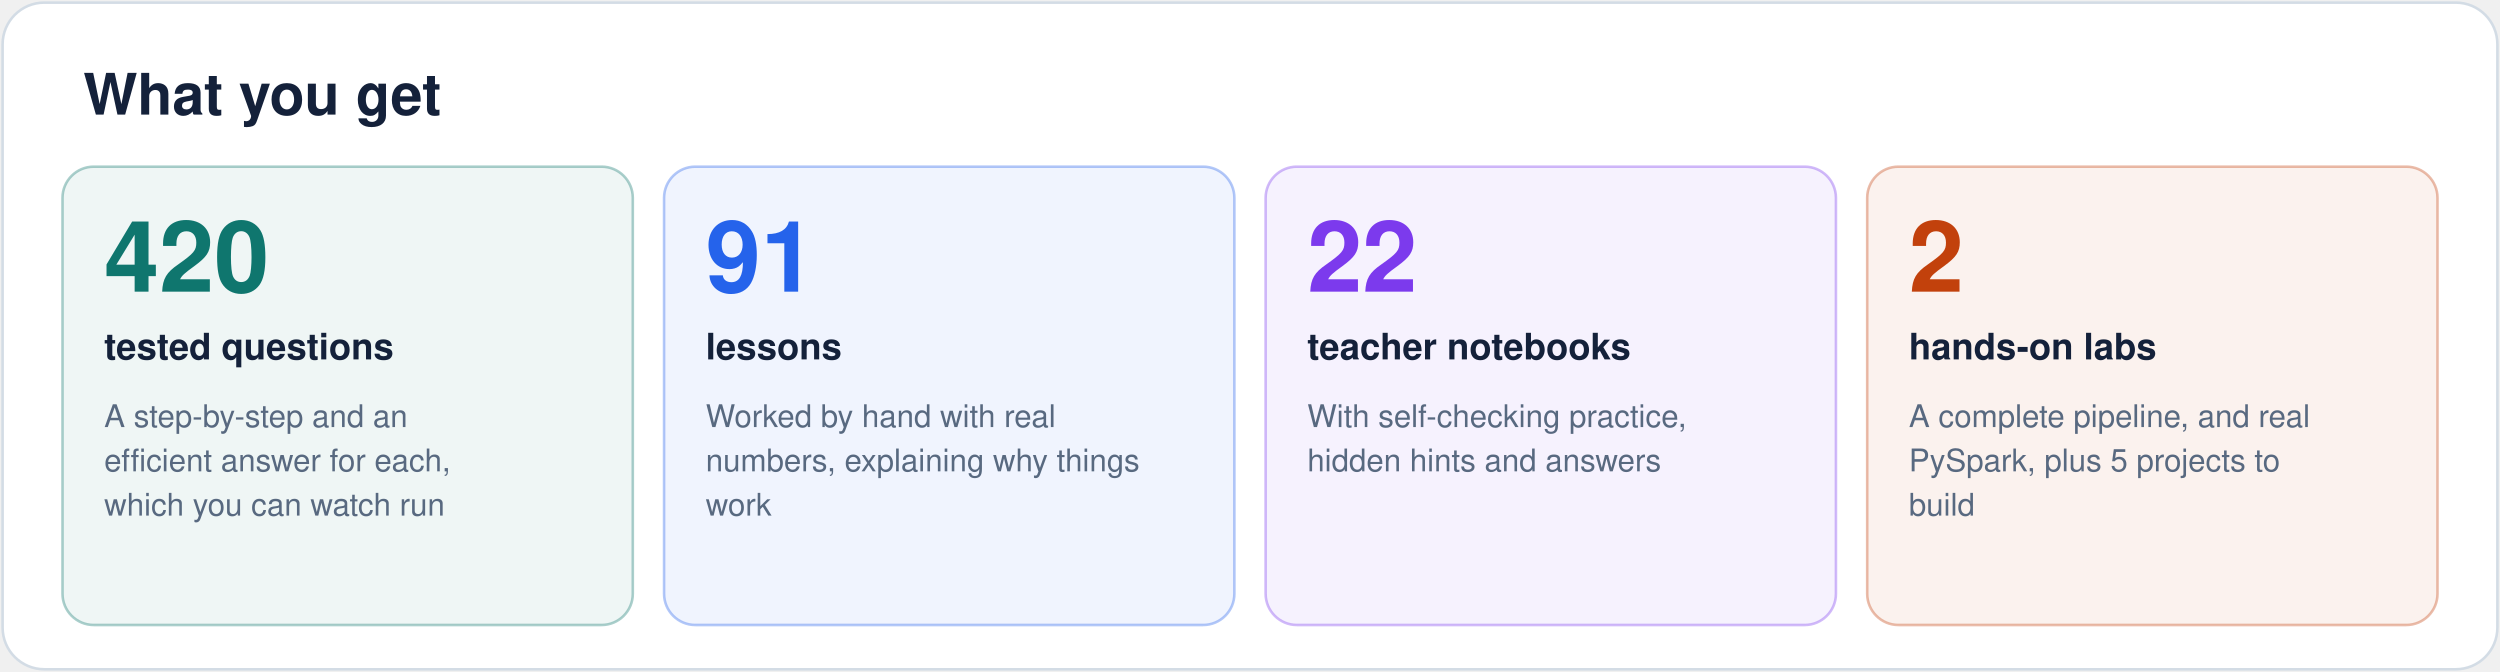
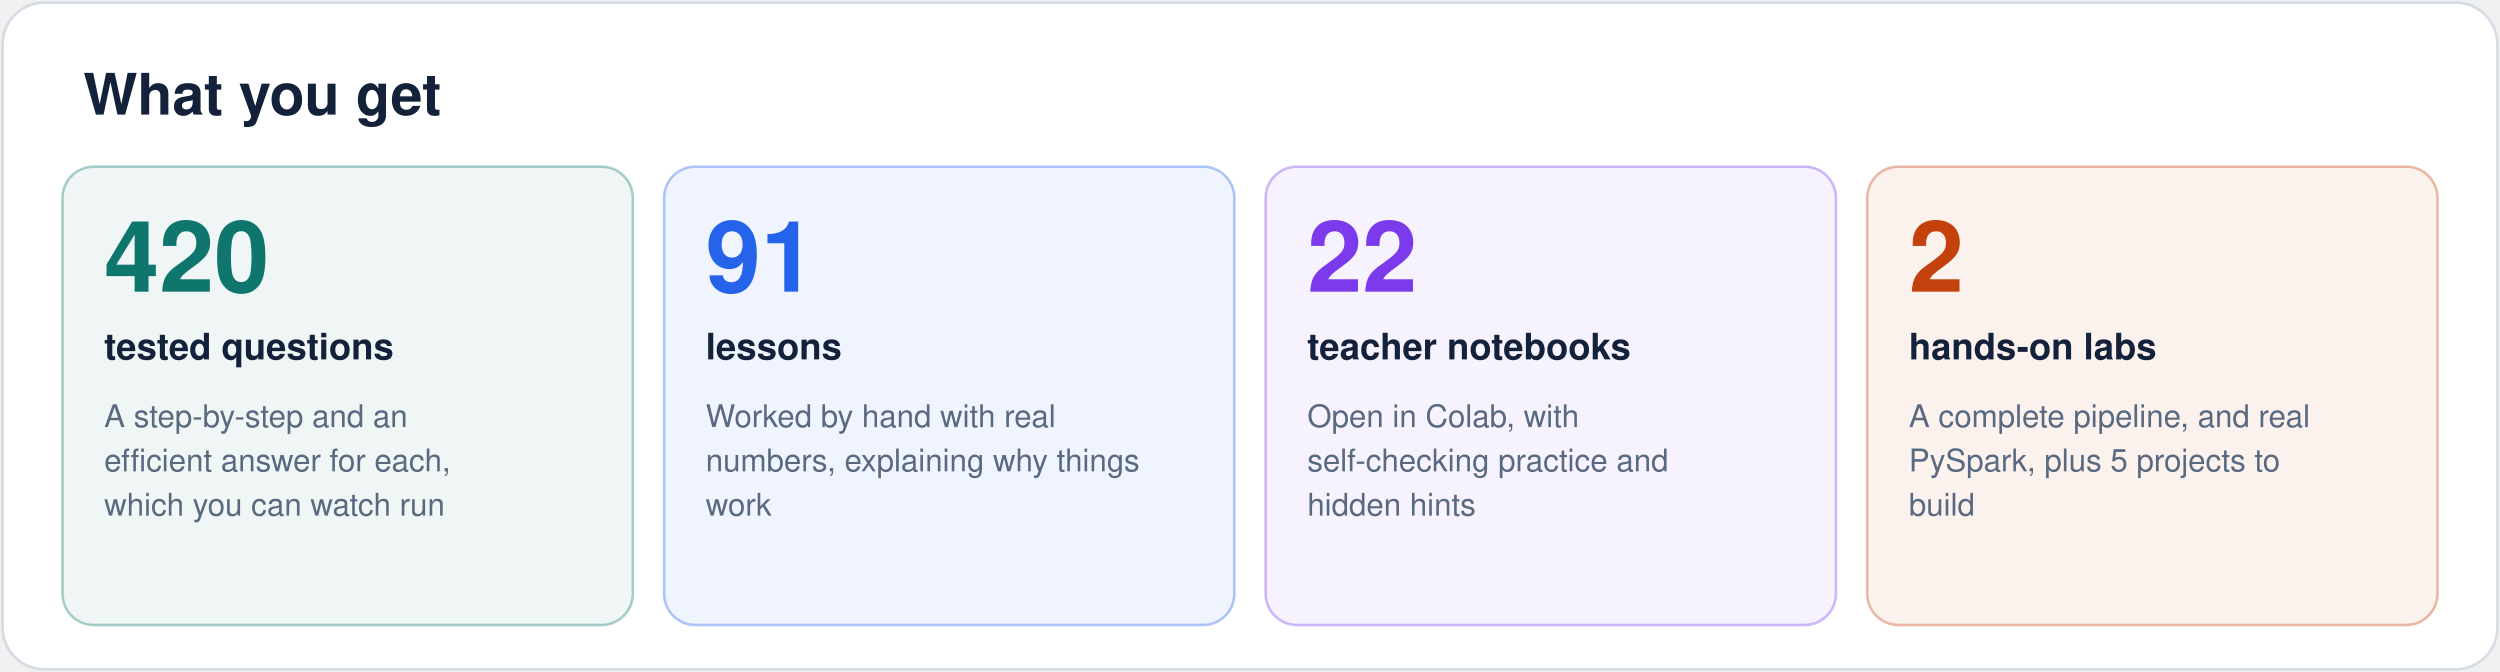
<svg xmlns="http://www.w3.org/2000/svg" viewBox="0 0 960 258" width="960" height="258" font-family="Segoe UI, Helvetica, Arial, sans-serif">
  <rect x="1" y="1" width="958" height="256" rx="16" fill="#FFFFFF" stroke="#D3DCE5" />
  <text x="32" y="44" font-size="22" font-weight="700" fill="#14213A" text-anchor="start">What you get</text>
  <rect x="24" y="64" width="219" height="176" rx="12" fill="#0F766E" fill-opacity="0.07" stroke="#0F766E" stroke-opacity="0.35" />
  <text x="40" y="112" font-size="38" font-weight="800" fill="#0F766E" text-anchor="start">420</text>
  <text x="40" y="138" font-size="14" font-weight="700" fill="#14213A" text-anchor="start">tested questions</text>
  <text x="40" y="164" font-size="12" font-weight="400" fill="#586980" text-anchor="start">A step-by-step and an</text>
  <text x="40" y="181" font-size="12" font-weight="400" fill="#586980" text-anchor="start">efficient answer for each,</text>
  <text x="40" y="198" font-size="12" font-weight="400" fill="#586980" text-anchor="start">which you can watch run</text>
  <rect x="255" y="64" width="219" height="176" rx="12" fill="#2563EB" fill-opacity="0.07" stroke="#2563EB" stroke-opacity="0.35" />
  <text x="271" y="112" font-size="38" font-weight="800" fill="#2563EB" text-anchor="start">91</text>
  <text x="271" y="138" font-size="14" font-weight="700" fill="#14213A" text-anchor="start">lessons</text>
  <text x="271" y="164" font-size="12" font-weight="400" fill="#586980" text-anchor="start">Worked by hand with real</text>
  <text x="271" y="181" font-size="12" font-weight="400" fill="#586980" text-anchor="start">numbers, explaining why things</text>
  <text x="271" y="198" font-size="12" font-weight="400" fill="#586980" text-anchor="start">work</text>
  <rect x="486" y="64" width="219" height="176" rx="12" fill="#7C3AED" fill-opacity="0.07" stroke="#7C3AED" stroke-opacity="0.35" />
  <text x="502" y="112" font-size="38" font-weight="800" fill="#7C3AED" text-anchor="start">22</text>
  <text x="502" y="138" font-size="14" font-weight="700" fill="#14213A" text-anchor="start">teacher notebooks</text>
-   <text x="502" y="164" font-size="12" font-weight="400" fill="#586980" text-anchor="start">With self-checking practice,</text>
-   <text x="502" y="181" font-size="12" font-weight="400" fill="#586980" text-anchor="start">hidden hints and answers</text>
+   <text x="502" y="164" font-size="12" font-weight="400" fill="#586980" text-anchor="start">Open in Colab, with</text>
+   <text x="502" y="181" font-size="12" font-weight="400" fill="#586980" text-anchor="start">self-checking practice and</text>
+   <text x="502" y="198" font-size="12" font-weight="400" fill="#586980" text-anchor="start">hidden hints</text>
  <rect x="717" y="64" width="219" height="176" rx="12" fill="#C2410C" fill-opacity="0.07" stroke="#C2410C" stroke-opacity="0.35" />
  <text x="733" y="112" font-size="38" font-weight="800" fill="#C2410C" text-anchor="start">2</text>
  <text x="733" y="138" font-size="14" font-weight="700" fill="#14213A" text-anchor="start">hands-on labs</text>
  <text x="733" y="164" font-size="12" font-weight="400" fill="#586980" text-anchor="start">A complete pipeline, and real</text>
  <text x="733" y="181" font-size="12" font-weight="400" fill="#586980" text-anchor="start">PySpark, plus 5 projects to</text>
  <text x="733" y="198" font-size="12" font-weight="400" fill="#586980" text-anchor="start">build</text>
</svg>
